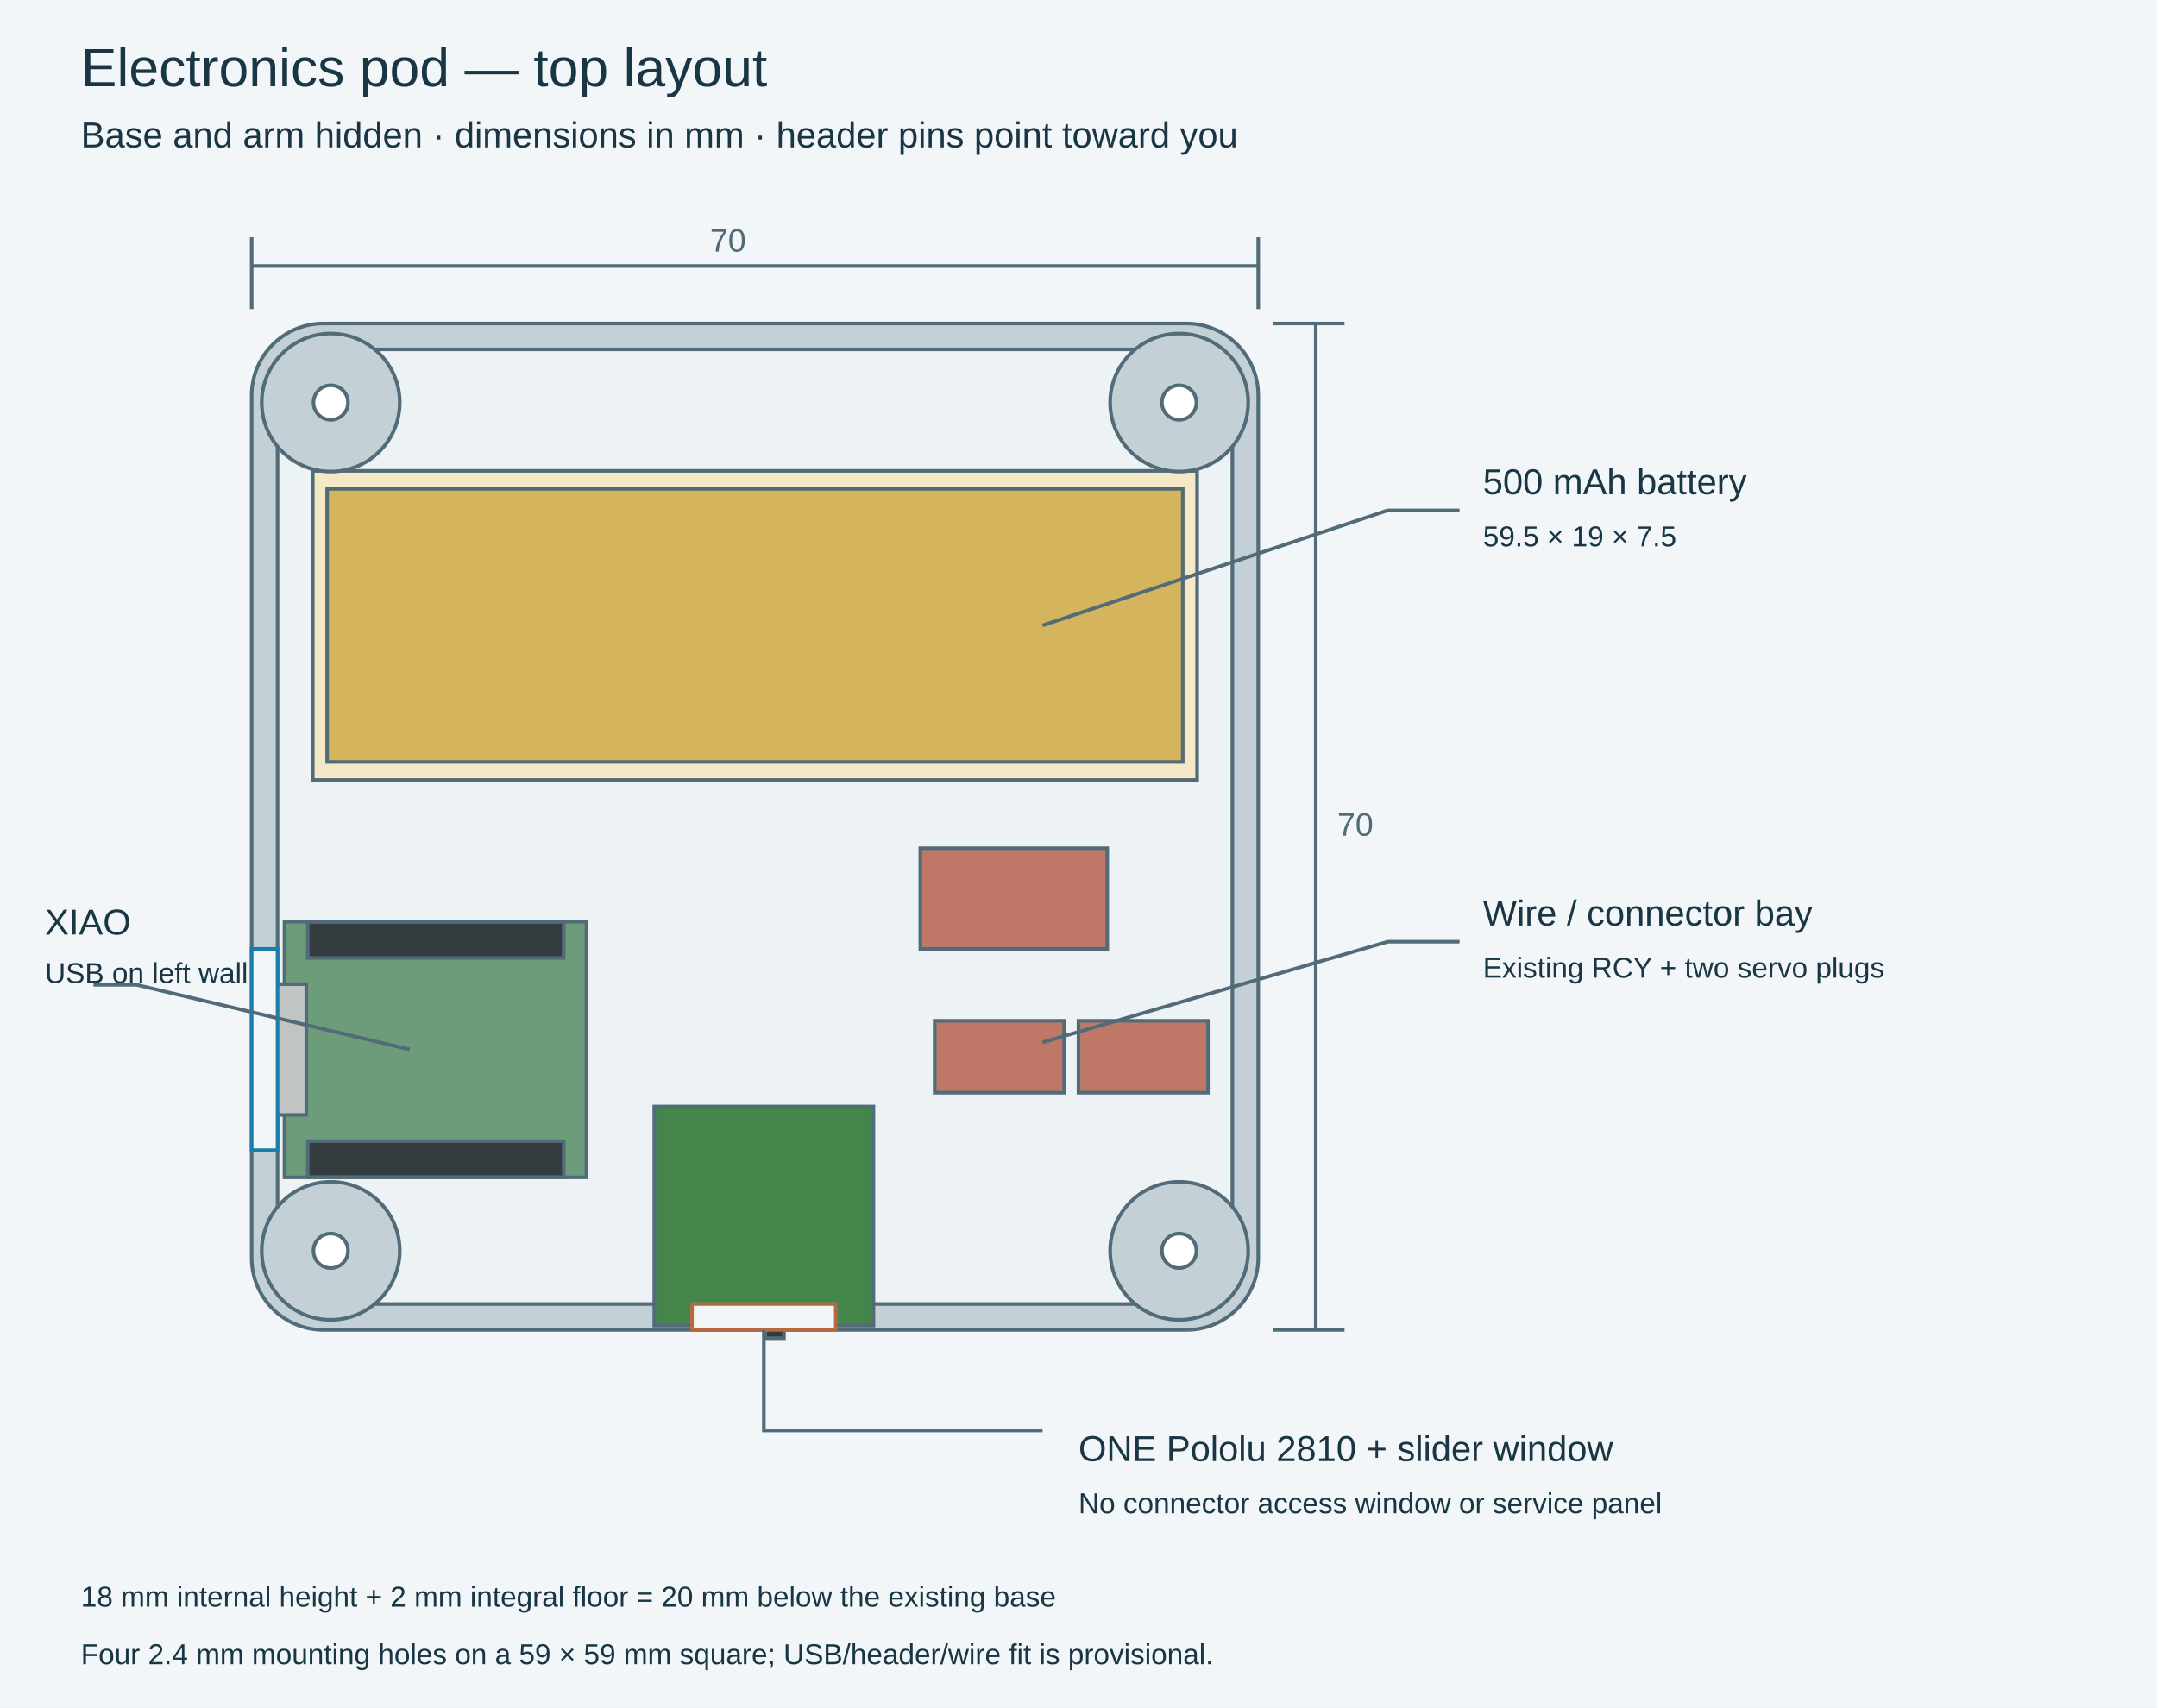
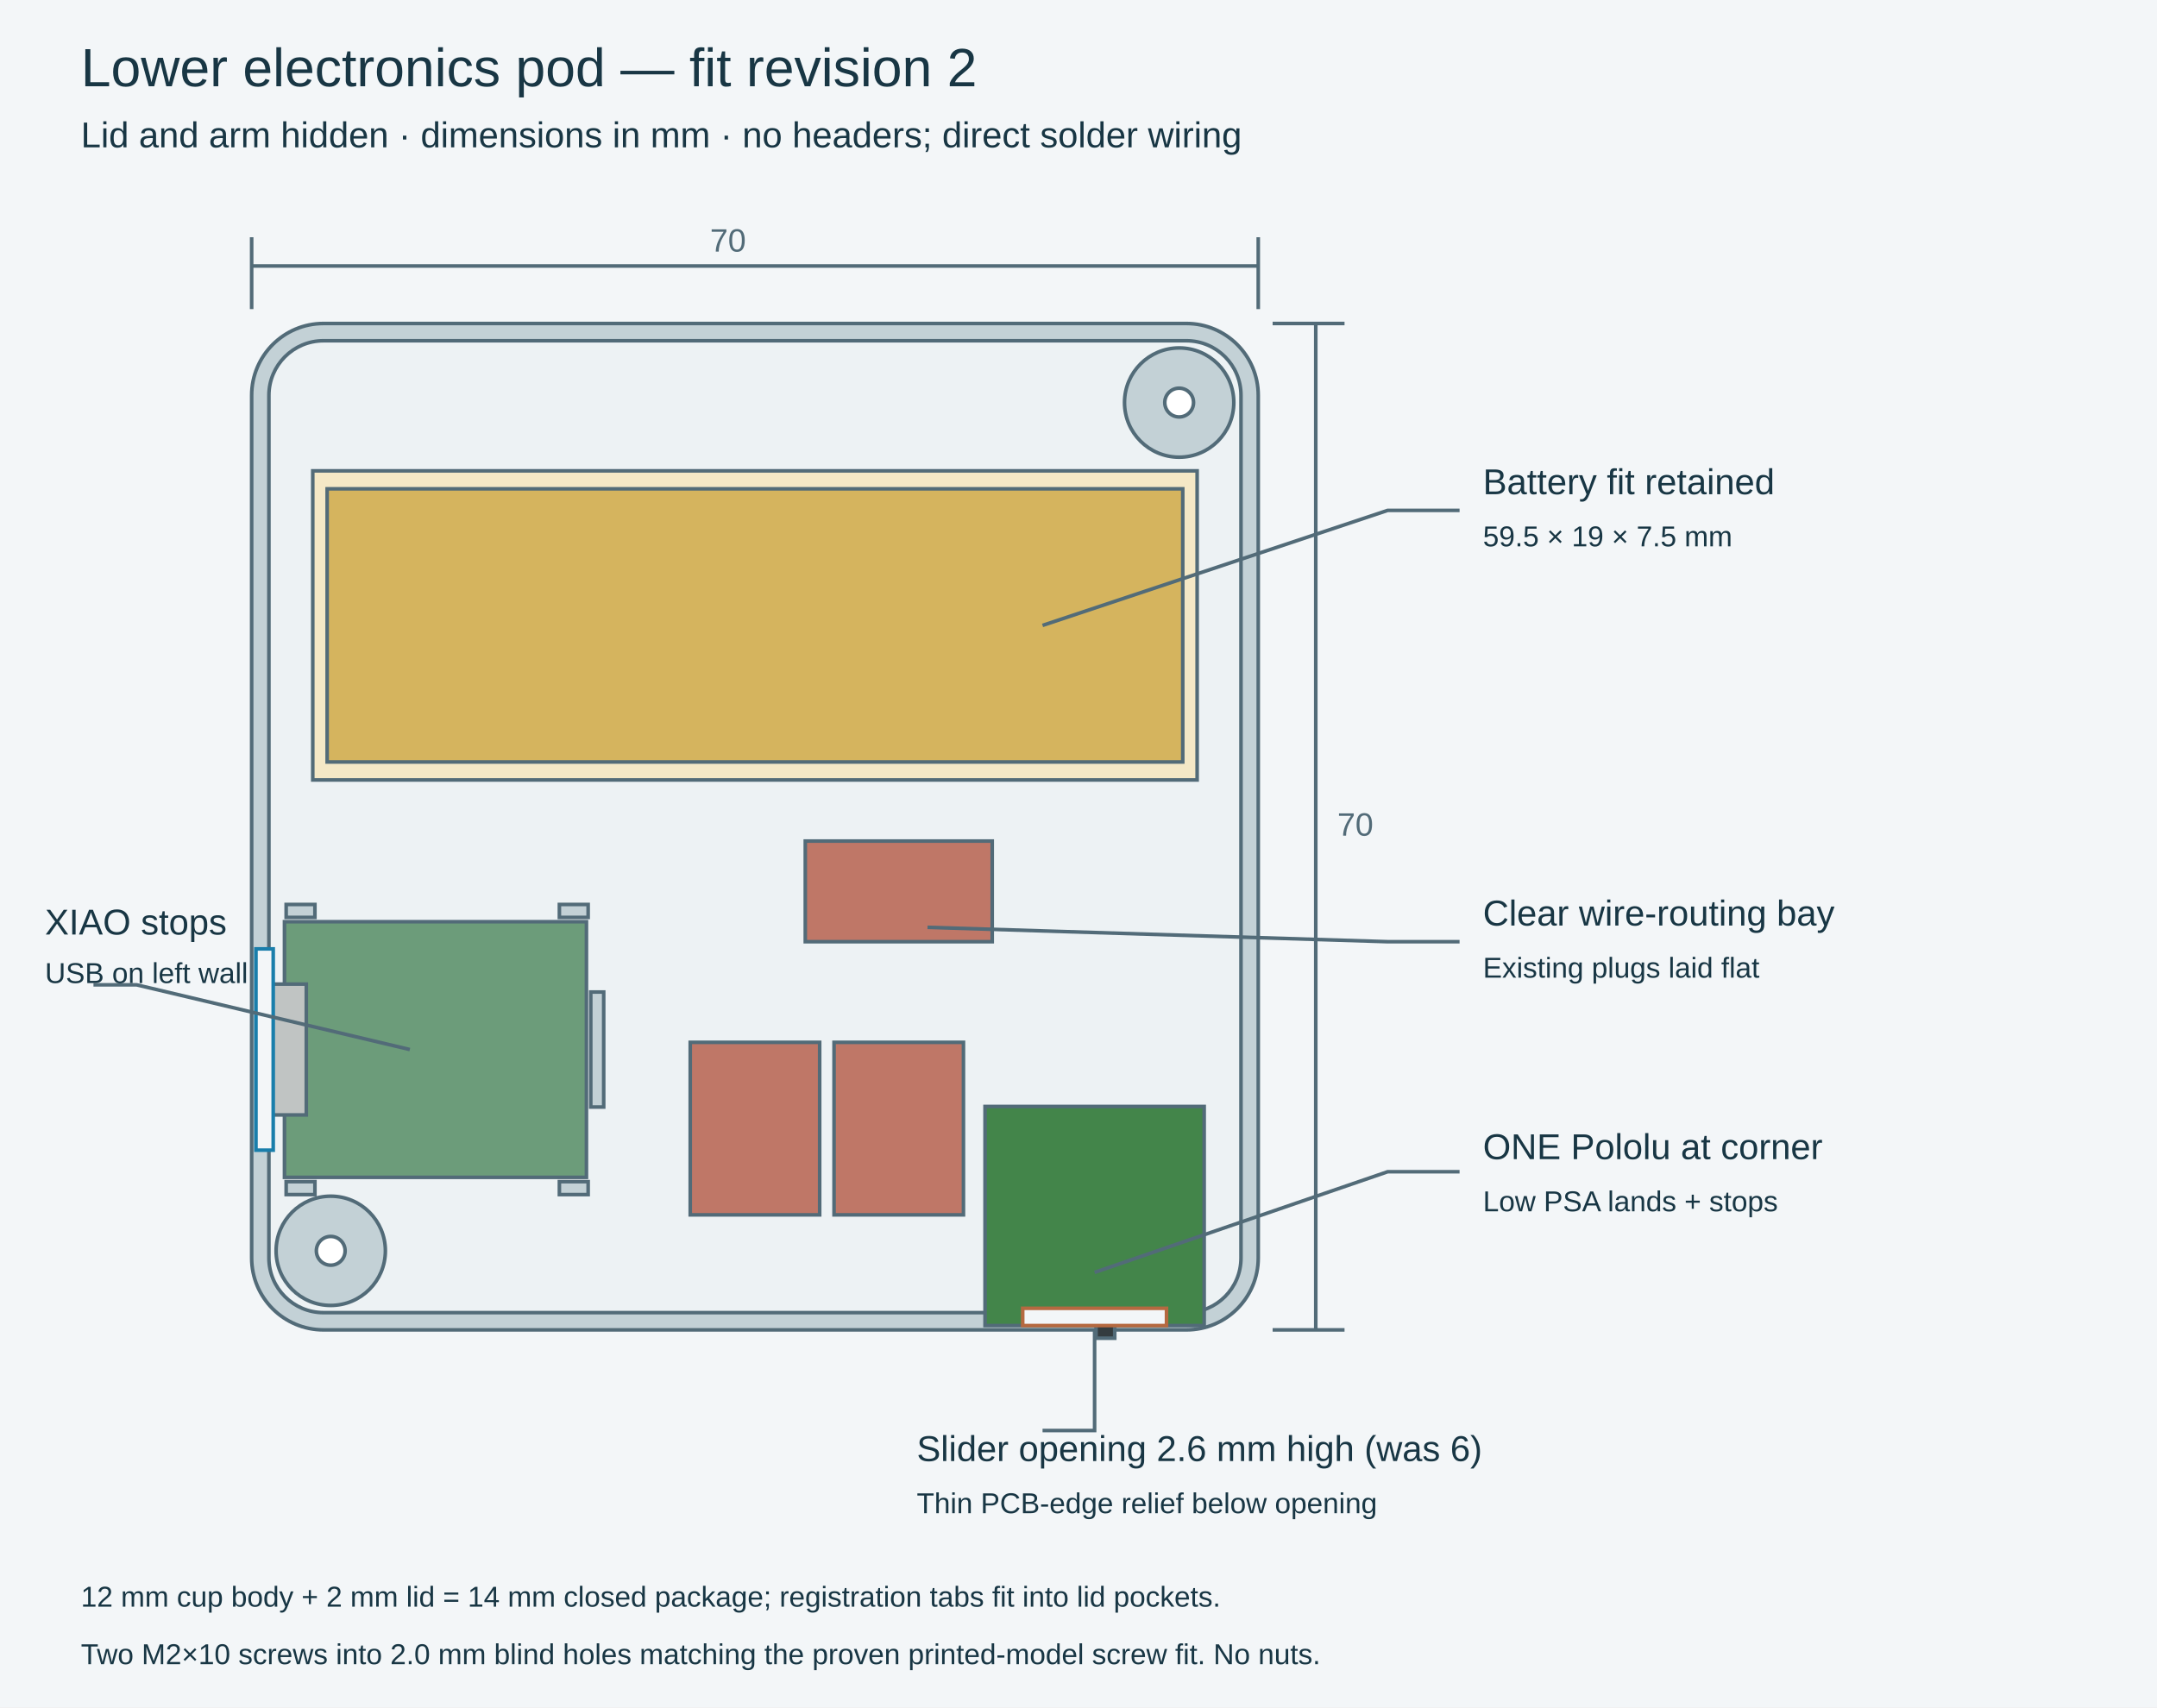
<svg xmlns="http://www.w3.org/2000/svg" width="1200" height="950" viewBox="0 0 1200 950">
  <rect width="1200" height="950" fill="#f3f6f8" />
  <style>text{font-family:Arial,sans-serif;fill:#183644}.label{font-size:20px}.small{font-size:16px}.dim{font-size:18px;fill:#526b78}</style>
-   <text x="45" y="48" font-size="30">Electronics pod — top layout</text>
-   <text x="45" y="82" class="label">Base and arm hidden · dimensions in mm · header pins point toward you</text>
+   <text x="45" y="48" font-size="30">Lower electronics pod — fit revision 2</text>
+   <text x="45" y="82" class="label">Lid and arm hidden · dimensions in mm · no headers; direct solder wiring</text>
  <rect x="140.0" y="180.0" width="560.0" height="560.0" rx="40.0" fill="#c3d1d6" stroke="#526b78" stroke-width="2" />
-   <rect x="154.4" y="194.4" width="531.2" height="531.2" rx="25.6" fill="#edf2f4" stroke="#526b78" stroke-width="2" />
+   <rect x="149.6" y="189.6" width="540.8" height="540.8" rx="30.4" fill="#edf2f4" stroke="#526b78" stroke-width="2" />
  <rect x="174.0" y="262.0" width="492.0" height="172.0" rx="0.0" fill="#f4e8c6" stroke="#526b78" stroke-width="2" />
  <rect x="182.0" y="272.0" width="476.0" height="152.0" rx="0.0" fill="#d5b45e" stroke="#526b78" stroke-width="2" />
  <rect x="158.256" y="512.88" width="168.0" height="142.24" rx="0.0" fill="#6c9c7a" stroke="#526b78" stroke-width="2" />
  <rect x="146.4" y="547.6" width="24.0" height="72.8" rx="0.0" fill="#c0c4c3" stroke="#526b78" stroke-width="2" />
-   <rect x="171.2" y="634.96" width="142.4" height="20.0" rx="0.0" fill="#343c3f" stroke="#526b78" stroke-width="2" />
-   <rect x="171.2" y="513.04" width="142.4" height="20.0" rx="0.0" fill="#343c3f" stroke="#526b78" stroke-width="2" />
-   <rect x="512.0" y="472.0" width="104.0" height="56.0" rx="0.0" fill="#bf7767" stroke="#526b78" stroke-width="2" />
-   <rect x="520.0" y="568.0" width="72.0" height="40.0" rx="0.0" fill="#bf7767" stroke="#526b78" stroke-width="2" />
-   <rect x="600.0" y="568.0" width="72.0" height="40.0" rx="0.0" fill="#bf7767" stroke="#526b78" stroke-width="2" />
-   <rect x="364.0" y="615.68" width="121.92" height="121.92" rx="0.0" fill="#43854a" stroke="#526b78" stroke-width="2" />
-   <rect x="425.76" y="732.64" width="10.4" height="12.0" rx="0.0" fill="#343c3f" stroke="#526b78" stroke-width="2" />
-   <rect x="140.0" y="528.0" width="14.4" height="112.0" rx="0.0" fill="#f3f6f8" stroke="#197eab" stroke-width="2" />
-   <rect x="384.96" y="725.6" width="80.0" height="14.4" rx="0.0" fill="#f3f6f8" stroke="#b56940" stroke-width="2" />
-   <circle cx="184.0" cy="696.0" r="38.4" fill="#c3d1d6" stroke="#526b78" stroke-width="2" />
-   <circle cx="184.0" cy="696.0" r="9.6" fill="white" stroke="#526b78" stroke-width="2" />
-   <circle cx="184.0" cy="224.0" r="38.4" fill="#c3d1d6" stroke="#526b78" stroke-width="2" />
-   <circle cx="184.0" cy="224.0" r="9.6" fill="white" stroke="#526b78" stroke-width="2" />
-   <circle cx="656.0" cy="696.0" r="38.4" fill="#c3d1d6" stroke="#526b78" stroke-width="2" />
-   <circle cx="656.0" cy="696.0" r="9.6" fill="white" stroke="#526b78" stroke-width="2" />
-   <circle cx="656.0" cy="224.0" r="38.4" fill="#c3d1d6" stroke="#526b78" stroke-width="2" />
-   <circle cx="656.0" cy="224.0" r="9.6" fill="white" stroke="#526b78" stroke-width="2" />
+   <rect x="448.0" y="468.0" width="104.0" height="56.0" rx="0.0" fill="#bf7767" stroke="#526b78" stroke-width="2" />
+   <rect x="384.0" y="580.0" width="72.0" height="96.0" rx="0.0" fill="#bf7767" stroke="#526b78" stroke-width="2" />
+   <rect x="464.0" y="580.0" width="72.0" height="96.0" rx="0.0" fill="#bf7767" stroke="#526b78" stroke-width="2" />
+   <rect x="548.0" y="615.68" width="121.92" height="121.92" rx="0.0" fill="#43854a" stroke="#526b78" stroke-width="2" />
+   <rect x="609.76" y="732.64" width="10.4" height="12.0" rx="0.0" fill="#343c3f" stroke="#526b78" stroke-width="2" />
+   <rect x="142.4" y="528.0" width="9.6" height="112.0" rx="0.0" fill="#f3f6f8" stroke="#197eab" stroke-width="2" />
+   <rect x="568.96" y="728.0" width="80.0" height="9.6" rx="0.0" fill="#f3f6f8" stroke="#b56940" stroke-width="2" />
+   <rect x="159.2" y="657.52" width="16.0" height="7.2" rx="0.0" fill="#c3d1d6" stroke="#526b78" stroke-width="2" />
+   <rect x="159.2" y="503.28" width="16.0" height="7.2" rx="0.0" fill="#c3d1d6" stroke="#526b78" stroke-width="2" />
+   <rect x="311.2" y="657.52" width="16.0" height="7.2" rx="0.0" fill="#c3d1d6" stroke="#526b78" stroke-width="2" />
+   <rect x="311.2" y="503.28" width="16.0" height="7.2" rx="0.0" fill="#c3d1d6" stroke="#526b78" stroke-width="2" />
+   <rect x="328.656" y="552.0" width="7.2" height="64.0" rx="0.0" fill="#c3d1d6" stroke="#526b78" stroke-width="2" />
+   <circle cx="184.0" cy="696.0" r="30.4" fill="#c3d1d6" stroke="#526b78" stroke-width="2" />
+   <circle cx="184.0" cy="696.0" r="8.0" fill="white" stroke="#526b78" stroke-width="2" />
+   <circle cx="656.0" cy="224.0" r="30.4" fill="#c3d1d6" stroke="#526b78" stroke-width="2" />
+   <circle cx="656.0" cy="224.0" r="8.0" fill="white" stroke="#526b78" stroke-width="2" />
  <polyline points="140.0,148.0 700.0,148.0" fill="none" stroke="#526b78" stroke-width="2" />
  <polyline points="140.0,172.0 140.0,132.0" fill="none" stroke="#526b78" stroke-width="2" />
  <polyline points="700.0,172.0 700.0,132.0" fill="none" stroke="#526b78" stroke-width="2" />
  <text x="395" y="140" class="dim">70</text>
  <polyline points="732.0,740.0 732.0,180.0" fill="none" stroke="#526b78" stroke-width="2" />
  <polyline points="708.0,740.0 748.0,740.0" fill="none" stroke="#526b78" stroke-width="2" />
  <polyline points="708.0,180.0 748.0,180.0" fill="none" stroke="#526b78" stroke-width="2" />
  <text x="744" y="465" class="dim">70</text>
  <polyline points="580.0,348.0 772.0,284.0 812.0,284.0" fill="none" stroke="#526b78" stroke-width="2" />
-   <text x="825" y="275" class="label">500 mAh battery</text>
-   <text x="825" y="304" class="small">59.5 × 19 × 7.5</text>
+   <text x="825" y="275" class="label">Battery fit retained</text>
+   <text x="825" y="304" class="small">59.5 × 19 × 7.5 mm</text>
  <polyline points="228.0,584.0 76.0,548.0 52.0,548.0" fill="none" stroke="#526b78" stroke-width="2" />
-   <text x="25" y="520" class="label">XIAO</text>
+   <text x="25" y="520" class="label">XIAO stops</text>
  <text x="25" y="547" class="small">USB on left wall</text>
-   <polyline points="580.0,580.0 772.0,524.0 812.0,524.0" fill="none" stroke="#526b78" stroke-width="2" />
-   <text x="825" y="515" class="label">Wire / connector bay</text>
-   <text x="825" y="544" class="small">Existing RCY + two servo plugs</text>
-   <polyline points="424.96,740.0 424.96,796.0 580.0,796.0" fill="none" stroke="#526b78" stroke-width="2" />
-   <text x="600" y="813" class="label">ONE Pololu 2810 + slider window</text>
-   <text x="600" y="842" class="small">No connector access window or service panel</text>
-   <text x="45" y="894" class="small">18 mm internal height + 2 mm integral floor = 20 mm below the existing base</text>
-   <text x="45" y="926" class="small">Four 2.4 mm mounting holes on a 59 × 59 mm square; USB/header/wire fit is provisional.</text>
+   <polyline points="516.0,516.0 772.0,524.0 812.0,524.0" fill="none" stroke="#526b78" stroke-width="2" />
+   <text x="825" y="515" class="label">Clear wire-routing bay</text>
+   <text x="825" y="544" class="small">Existing plugs laid flat</text>
+   <polyline points="608.96,708.0 772.0,652.0 812.0,652.0" fill="none" stroke="#526b78" stroke-width="2" />
+   <text x="825" y="645" class="label">ONE Pololu at corner</text>
+   <text x="825" y="674" class="small">Low PSA lands + stops</text>
+   <polyline points="608.96,740.0 608.96,796.0 580.0,796.0" fill="none" stroke="#526b78" stroke-width="2" />
+   <text x="510" y="813" class="label">Slider opening 2.6 mm high (was 6)</text>
+   <text x="510" y="842" class="small">Thin PCB-edge relief below opening</text>
+   <text x="45" y="894" class="small">12 mm cup body + 2 mm lid = 14 mm closed package; registration tabs fit into lid pockets.</text>
+   <text x="45" y="926" class="small">Two M2×10 screws into 2.0 mm blind holes matching the proven printed-model screw fit. No nuts.</text>
</svg>
